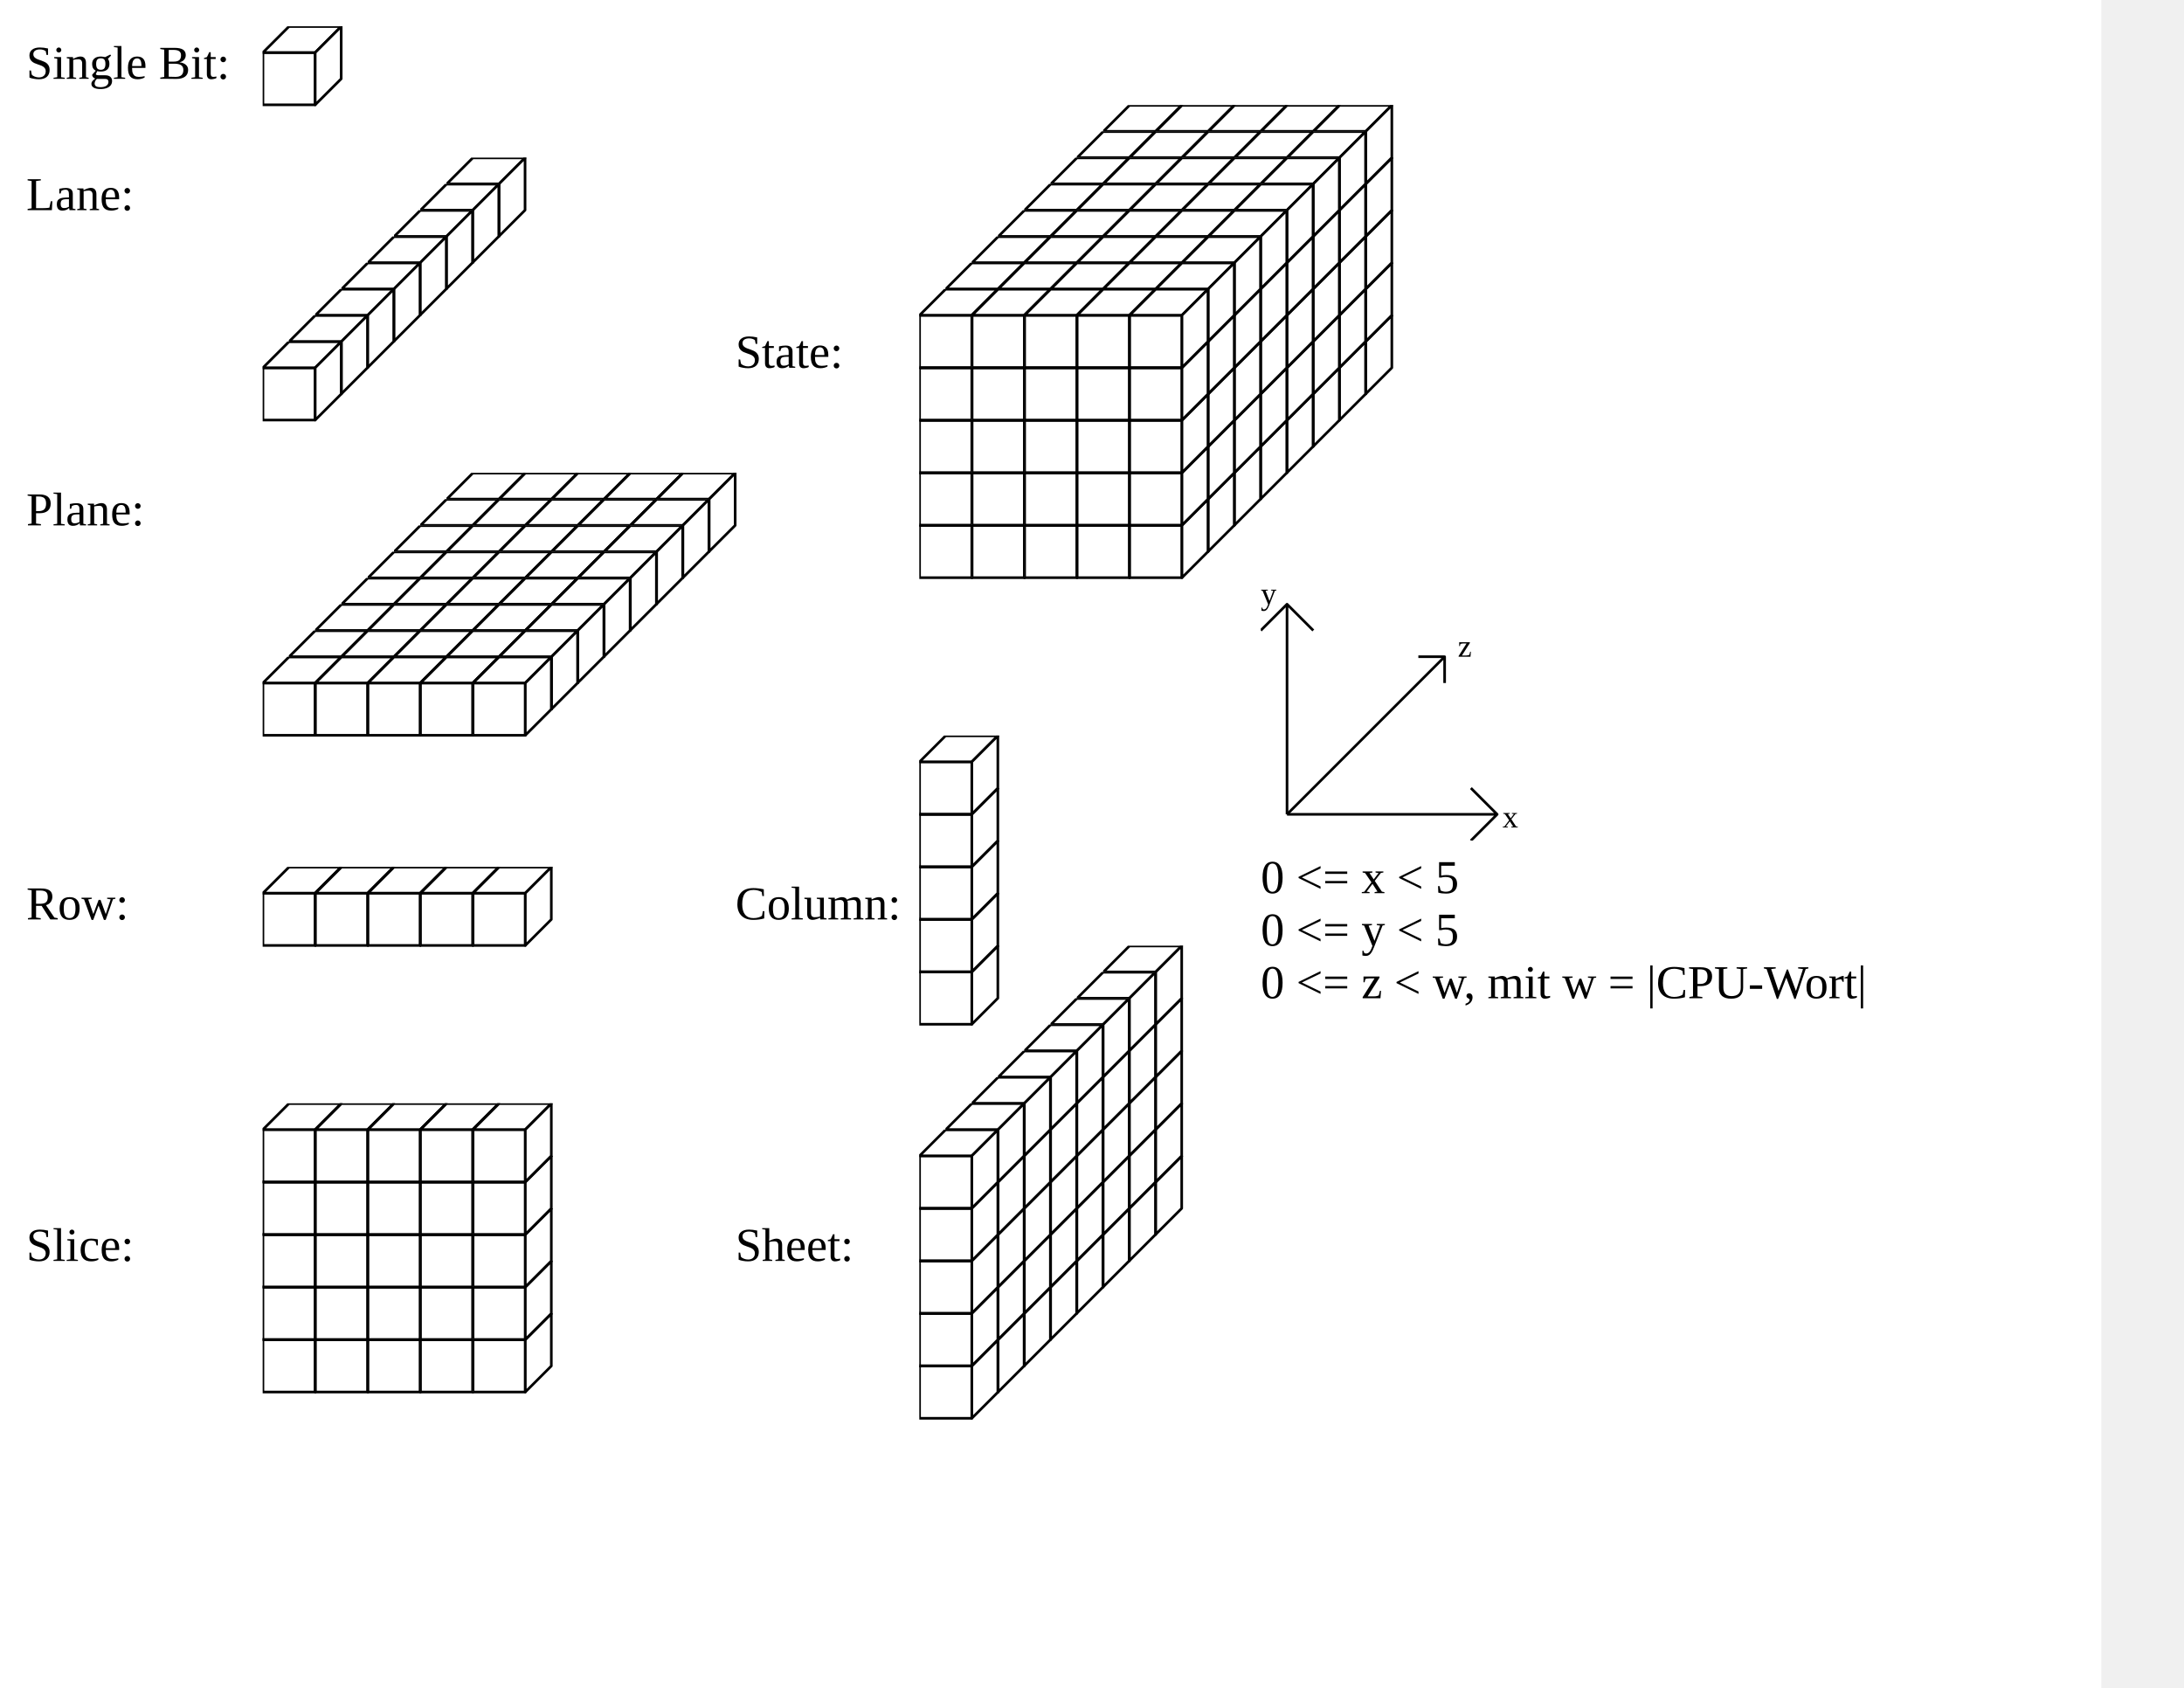
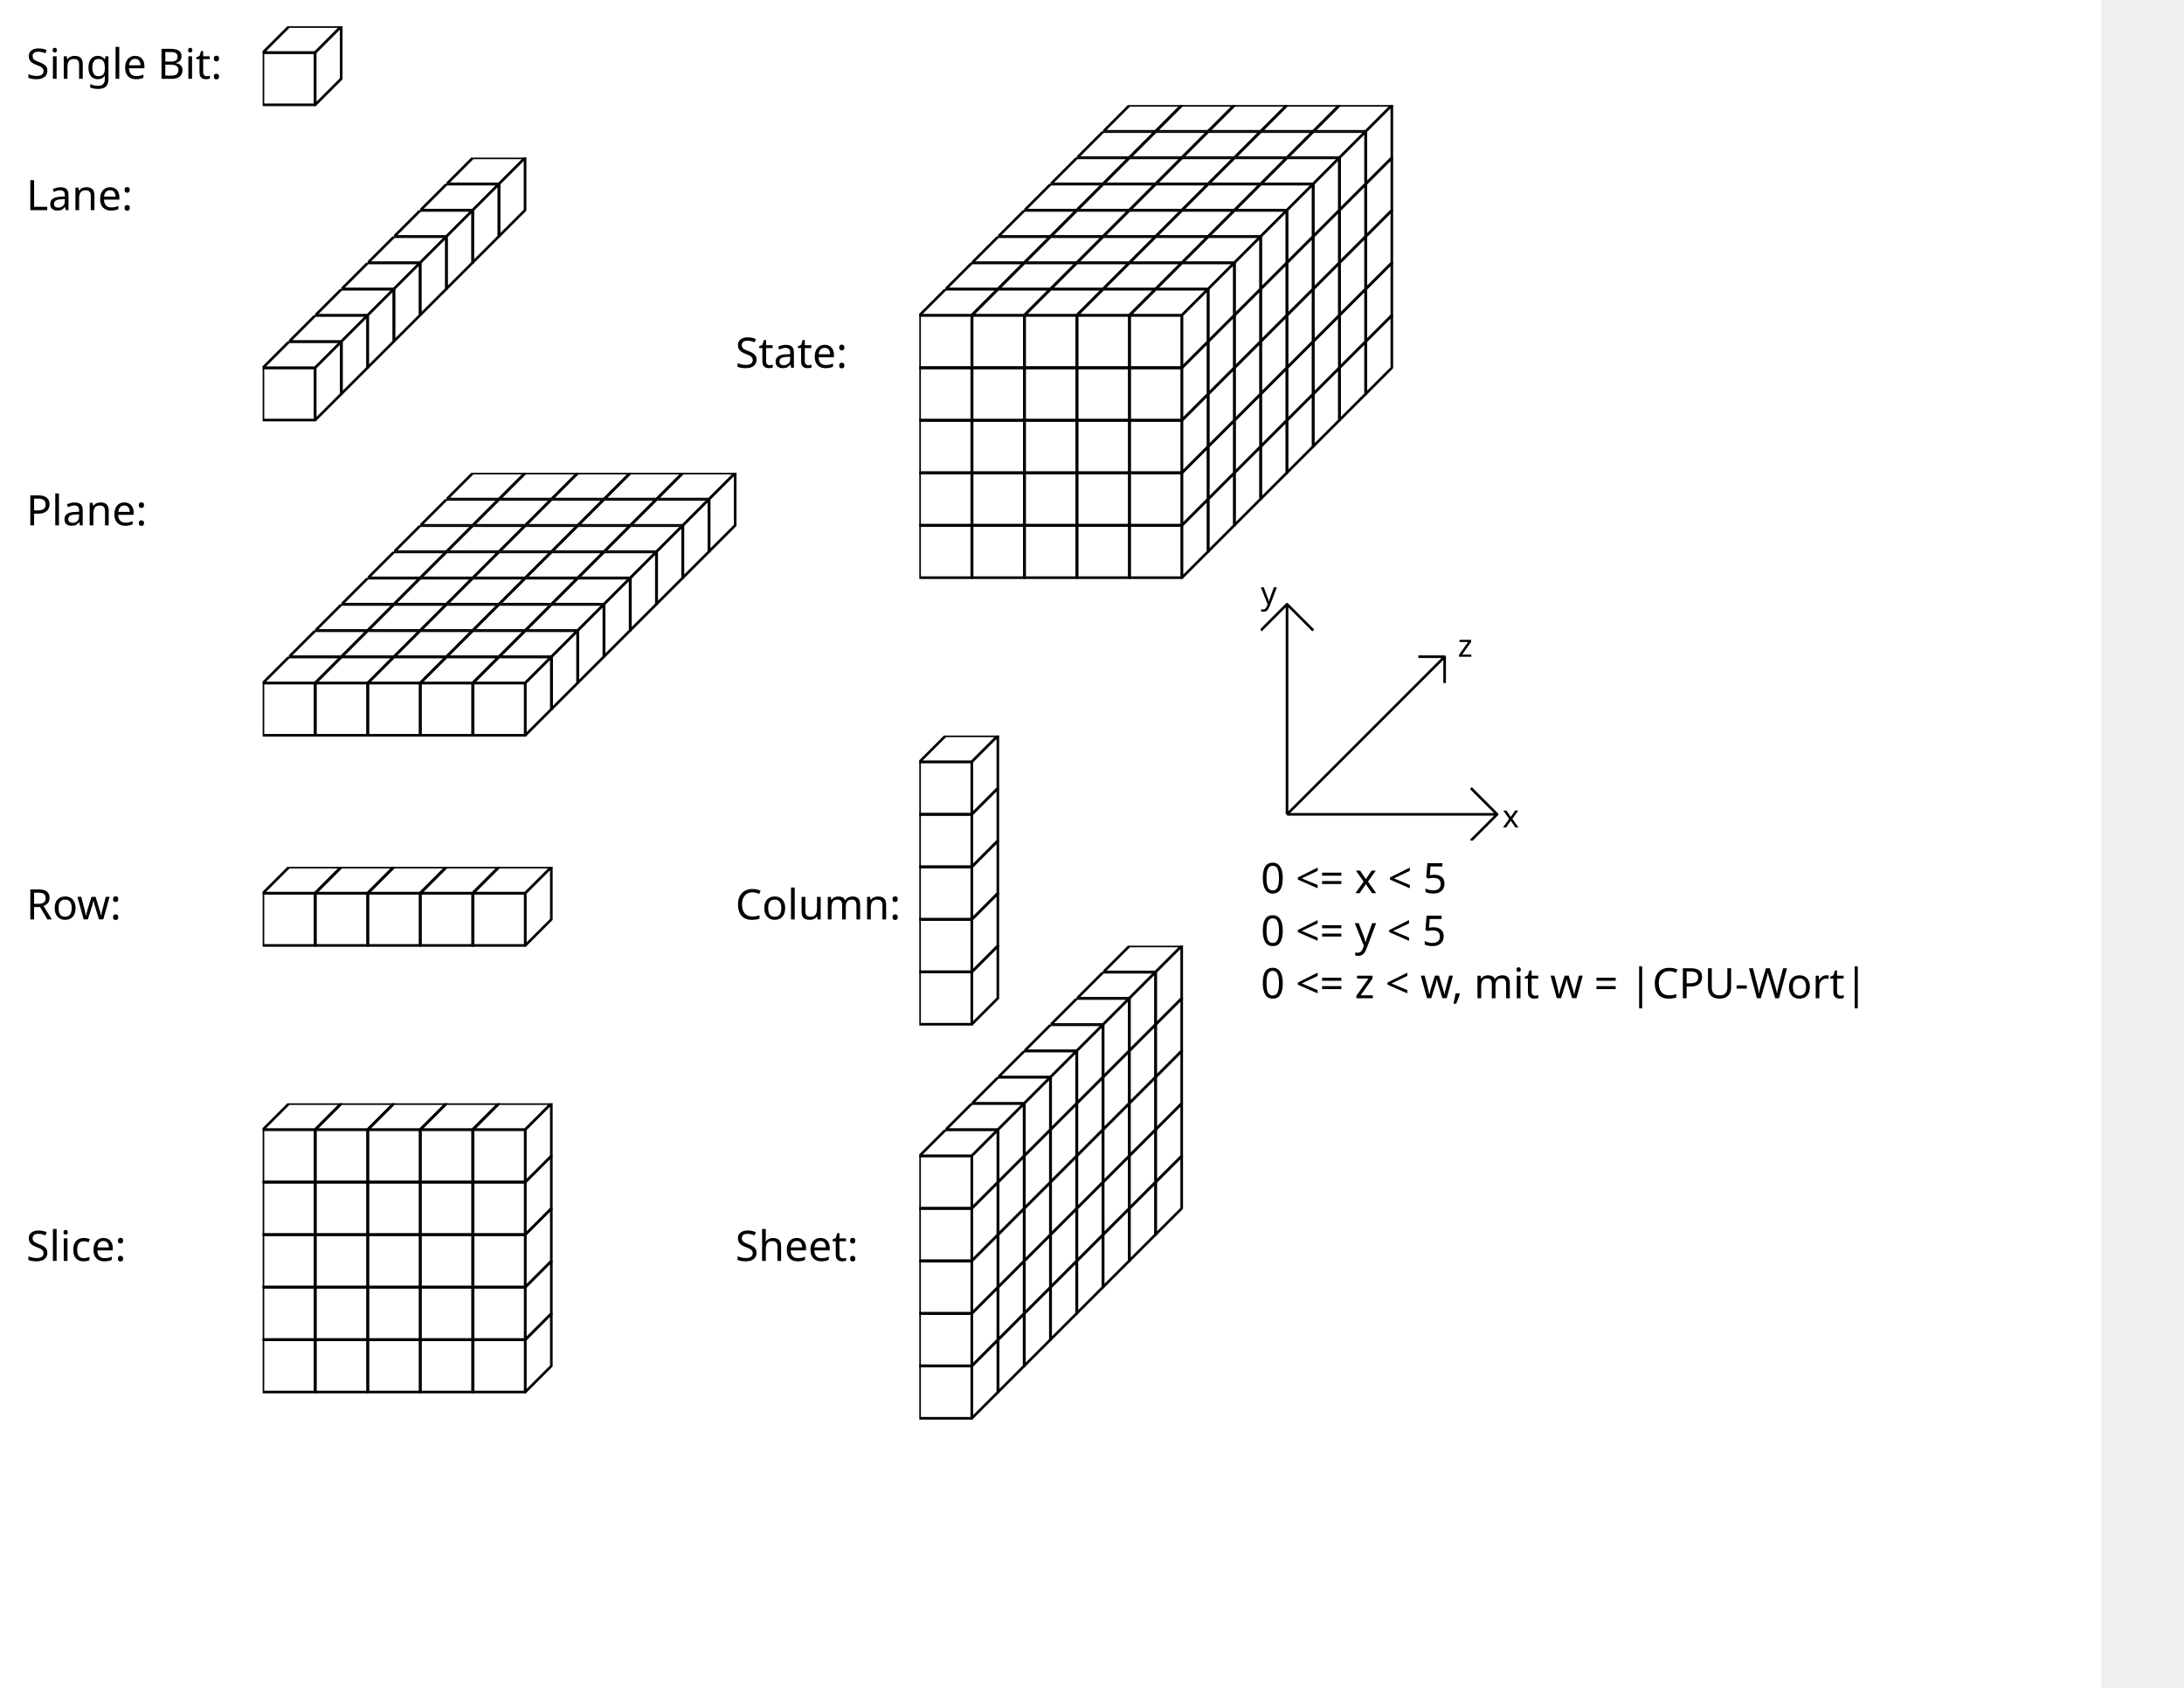
<svg xmlns="http://www.w3.org/2000/svg" xmlns:xlink="http://www.w3.org/1999/xlink" width="220mm" height="170mm" id="svg2">
  <defs id="defs4">
    <svg width="30" height="30" id="bit">
      <rect y="10" x="0.1" width="19.9" height="19.9" fill="white" stroke="black" />
      <polygon fill="white" stroke="black" points="0.1 10, 10 0.1, 29.9 0.1, 20 10" />
      <polygon fill="white" stroke="black" points="29.9 0.1, 29.9 20, 20 29.9, 20 10" />
    </svg>
    <path id="arrow0" d="m 0 0 l 50 0 -4 -4 m 4 4 l -4 4" stroke="black" />
    <path id="arrow1" d="m 0 0 l 20 0 -4 -4 m 4 4 l -4 4" stroke="black" />
    <svg width="100" height="100" id="lane">
      <use xlink:href="#bit" x="70" y="0" />
      <use xlink:href="#bit" x="60" y="10" />
      <use xlink:href="#bit" x="50" y="20" />
      <use xlink:href="#bit" x="40" y="30" />
      <use xlink:href="#bit" x="30" y="40" />
      <use xlink:href="#bit" x="20" y="50" />
      <use xlink:href="#bit" x="10" y="60" />
      <use xlink:href="#bit" x="0" y="70" />
    </svg>
    <svg width="180" height="100" id="plane">
      <use xlink:href="#lane" x="0" y="0" />
      <use xlink:href="#lane" x="20" y="0" />
      <use xlink:href="#lane" x="40" y="0" />
      <use xlink:href="#lane" x="60" y="0" />
      <use xlink:href="#lane" x="80" y="0" />
    </svg>
    <svg width="180" height="180" id="state">
      <use xlink:href="#plane" x="0" y="80" />
      <use xlink:href="#plane" x="0" y="60" />
      <use xlink:href="#plane" x="0" y="40" />
      <use xlink:href="#plane" x="0" y="20" />
      <use xlink:href="#plane" x="0" y="0" />
    </svg>
    <svg width="110" height="30" id="row">
      <use xlink:href="#bit" x="0" y="0" />
      <use xlink:href="#bit" x="20" y="0" />
      <use xlink:href="#bit" x="40" y="0" />
      <use xlink:href="#bit" x="60" y="0" />
      <use xlink:href="#bit" x="80" y="0" />
    </svg>
    <svg width="30" height="110" id="column">
      <use xlink:href="#bit" x="0" y="80" />
      <use xlink:href="#bit" x="0" y="60" />
      <use xlink:href="#bit" x="0" y="40" />
      <use xlink:href="#bit" x="0" y="20" />
      <use xlink:href="#bit" x="0" y="0" />
    </svg>
    <svg width="110" height="110" id="slice">
      <use xlink:href="#row" x="0" y="80" />
      <use xlink:href="#row" x="0" y="60" />
      <use xlink:href="#row" x="0" y="40" />
      <use xlink:href="#row" x="0" y="20" />
      <use xlink:href="#row" x="0" y="0" />
    </svg>
    <svg width="100" height="180" id="sheet">
      <use xlink:href="#lane" x="0" y="80" />
      <use xlink:href="#lane" x="0" y="60" />
      <use xlink:href="#lane" x="0" y="40" />
      <use xlink:href="#lane" x="0" y="20" />
      <use xlink:href="#lane" x="0" y="0" />
    </svg>
  </defs>
-   <g style="fill:none;fill-rule:evenodd;stroke:none;stroke-width:1px;stroke-linecap:butt;stroke-linejoin:round;stroke-opacity:1" id="g2383">
+   <g style="fill:none;fill-rule:evenodd;stroke:none;stroke-width:1px;stroke-linecap:butt;stroke-linejoin:round;stroke-opacity:1;font-family:'sans';" id="g2383">
    <rect x="0" y="0" width="800" height="800" fill="white" />
-     <text fill="black" x="10" y="30" style="font-size:18px;">
+     <text fill="black" x="10" y="30" style="font-size:16px;">
Single Bit:
</text>
    <use xlink:href="#bit" x="100" y="10" />
-     <text fill="black" x="10" y="80" style="font-size:18px;">
+     <text fill="black" x="10" y="80" style="font-size:16px;">
Lane:
</text>
    <use xlink:href="#lane" x="100" y="60" />
-     <text fill="black" x="10" y="200" style="font-size:18px;">
+     <text fill="black" x="10" y="200" style="font-size:16px;">
Plane:
</text>
    <use xlink:href="#plane" x="100" y="180" />
-     <text fill="black" x="280" y="140" style="font-size:18px;">
+     <text fill="black" x="280" y="140" style="font-size:16px;">
State:
</text>
    <use xlink:href="#state" x="350" y="40" />
-     <text fill="black" x="10" y="350" style="font-size:18px;">
+     <text fill="black" x="10" y="350" style="font-size:16px;">
Row:
</text>
    <use xlink:href="#row" x="100" y="330" />
-     <text fill="black" x="280" y="350" style="font-size:18px;">
+     <text fill="black" x="280" y="350" style="font-size:16px;">
Column:
</text>
    <use xlink:href="#column" x="350" y="280" />
-     <text fill="black" x="10" y="480" style="font-size:18px;">
+     <text fill="black" x="10" y="480" style="font-size:16px;">
Slice:
</text>
    <use xlink:href="#slice" x="100" y="420" />
-     <text fill="black" x="280" y="480" style="font-size:18px;">
+     <text fill="black" x="280" y="480" style="font-size:16px;">
Sheet:
</text>
    <use xlink:href="#sheet" x="350" y="360" />
    <svg x="480" y="320">
-       <text fill="black" x="0" y="20" style="font-size:18px;">
+       <text fill="black" x="0" y="20" style="font-size:16px;">
0 &lt;= x &lt; 5
</text>
-       <text fill="black" x="0" y="40" style="font-size:18px;">
+       <text fill="black" x="0" y="40" style="font-size:16px;">
0 &lt;= y &lt; 5
</text>
-       <text fill="black" x="0" y="60" style="font-size:18px;">
+       <text fill="black" x="0" y="60" style="font-size:16px;">
0 &lt;= z &lt; w, mit w = |CPU-Wort|
</text>
    </svg>
    <svg x="480" y="220" width="100" height="100">
      <path d="M 10 90 l 0 -80 l -10 10 m 10 -10 l 10 10" stroke="black" />
      <text fill="black" x="0" y="10">
y
</text>
      <path d="M 10 90 l 80 0 l -10 -10 m 10 10 l -10 10" stroke="black" />
      <text fill="black" x="92" y="95">
x
</text>
      <path d="M 10 90 l 60 -60 l -10 0 m 10 0 l 0 10" stroke="black" />
      <text fill="black" x="75" y="30">
z
</text>
    </svg>
  </g>
</svg>
